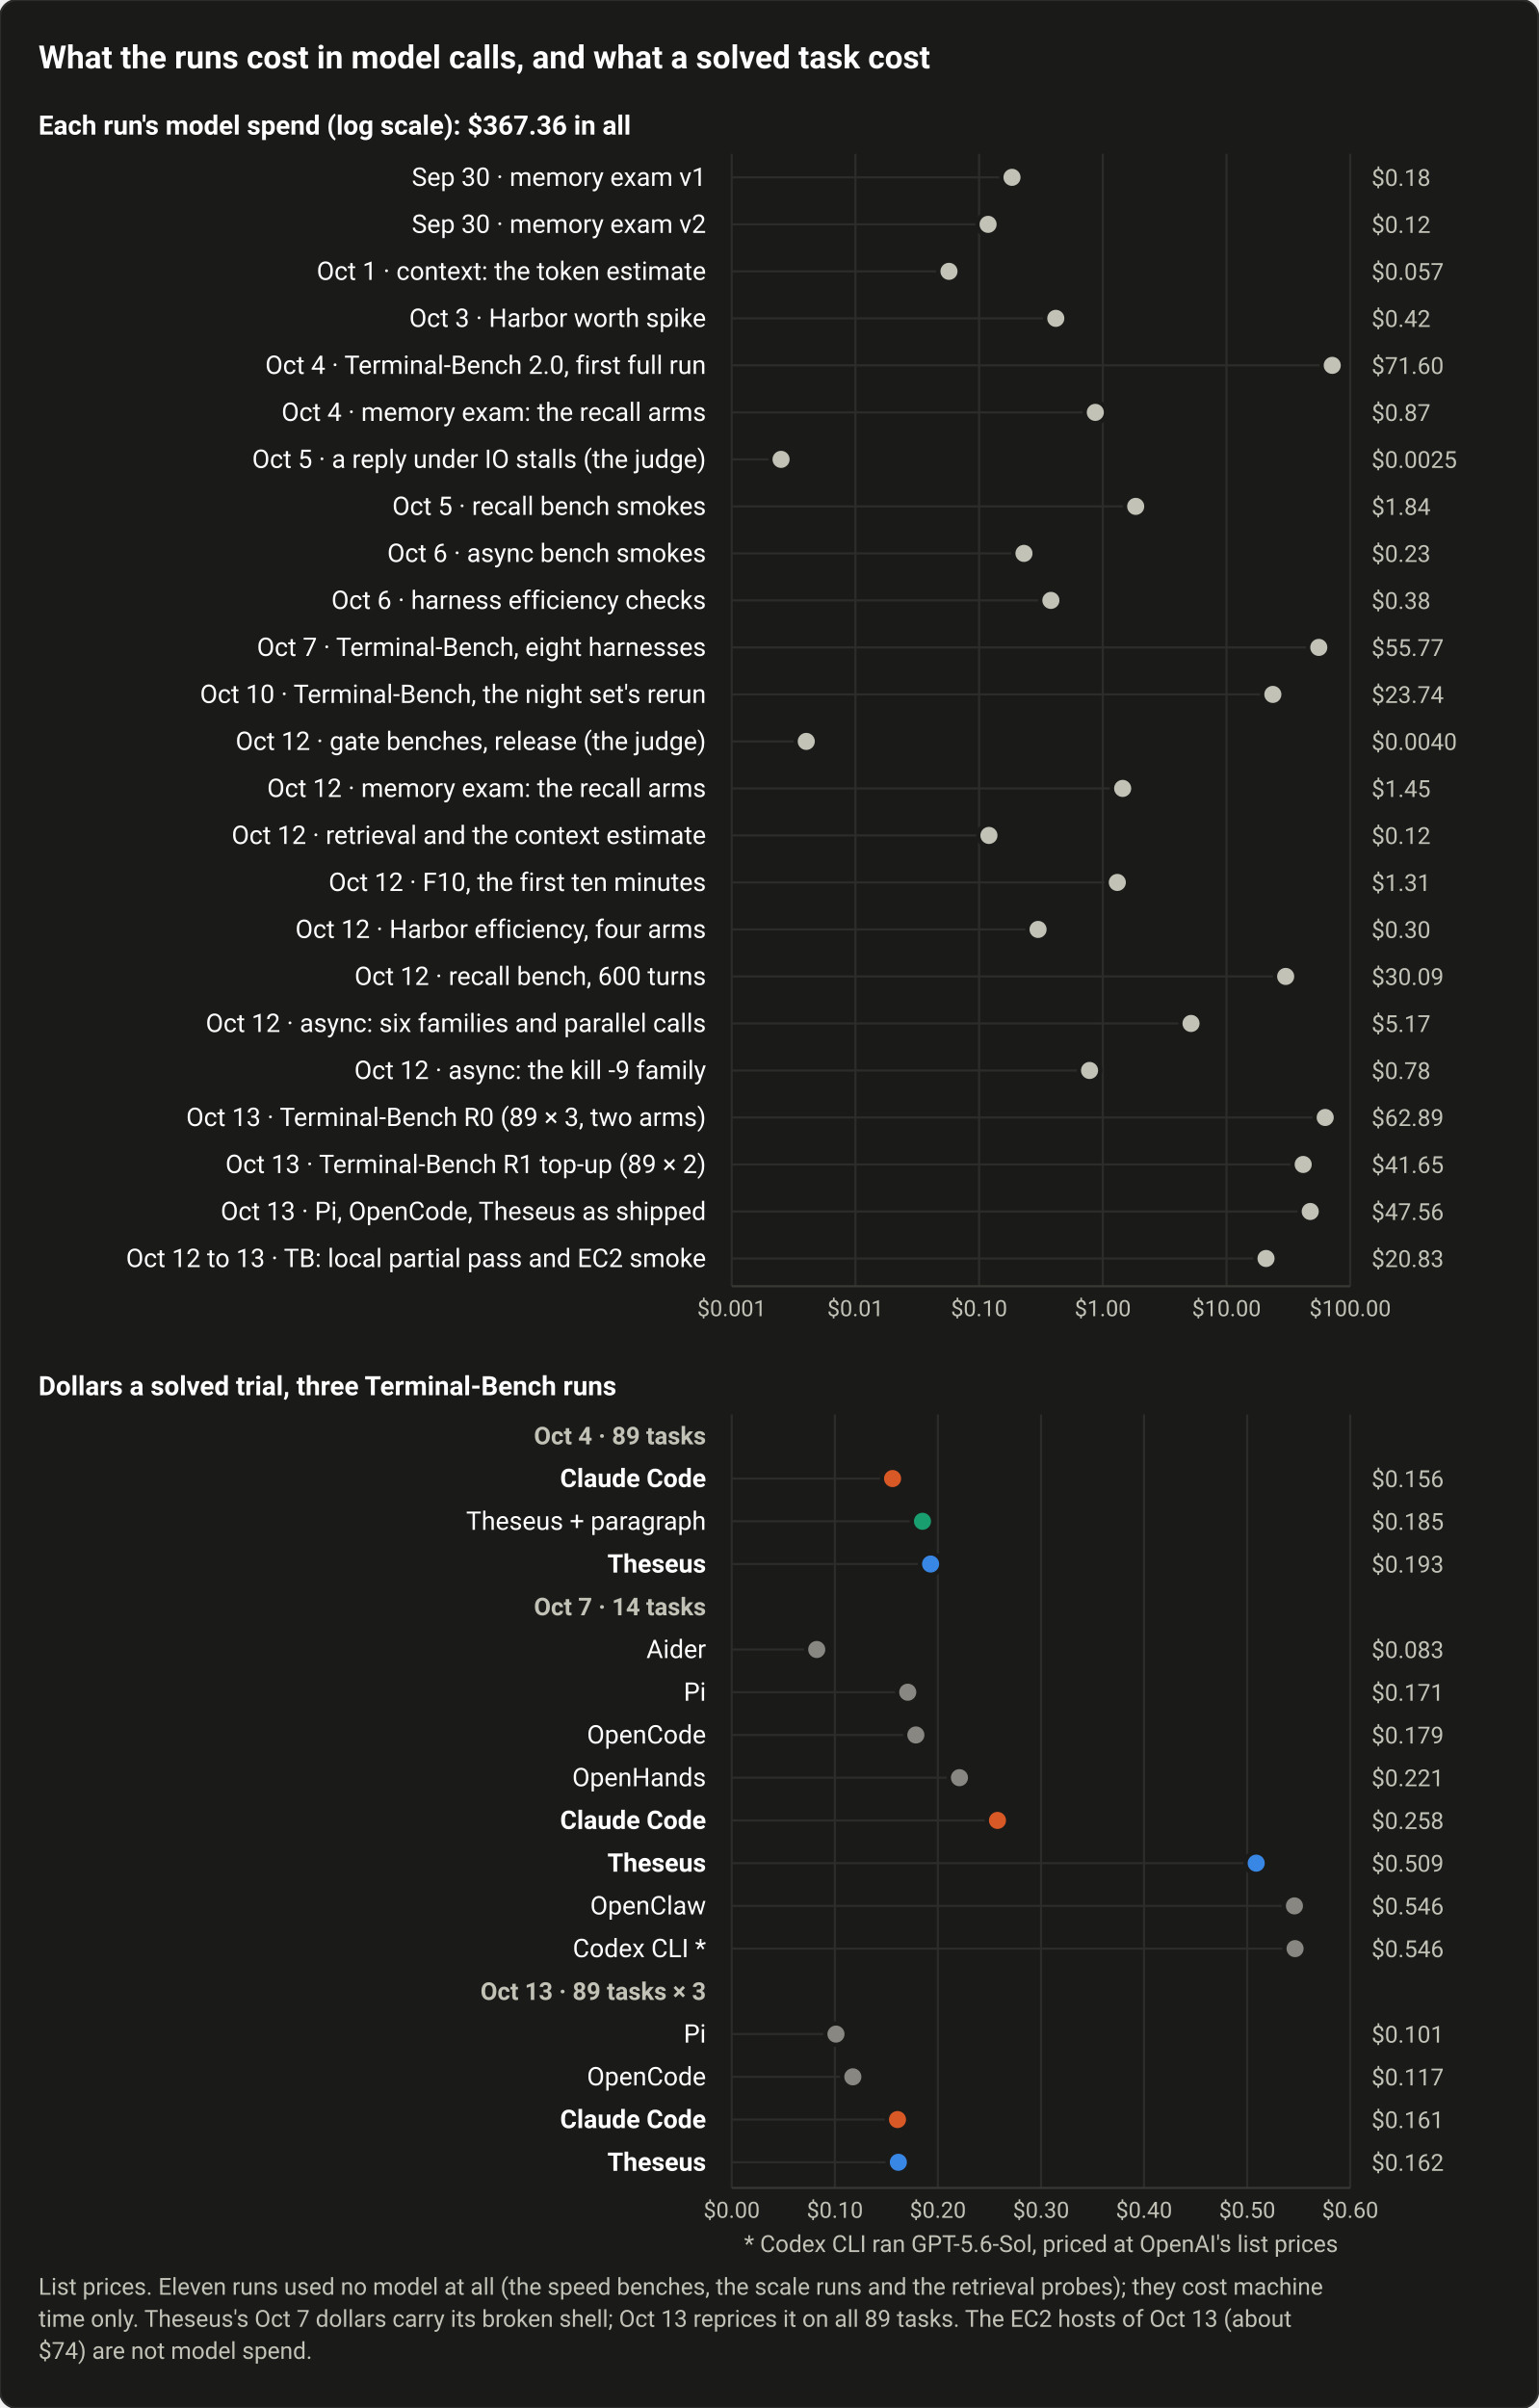
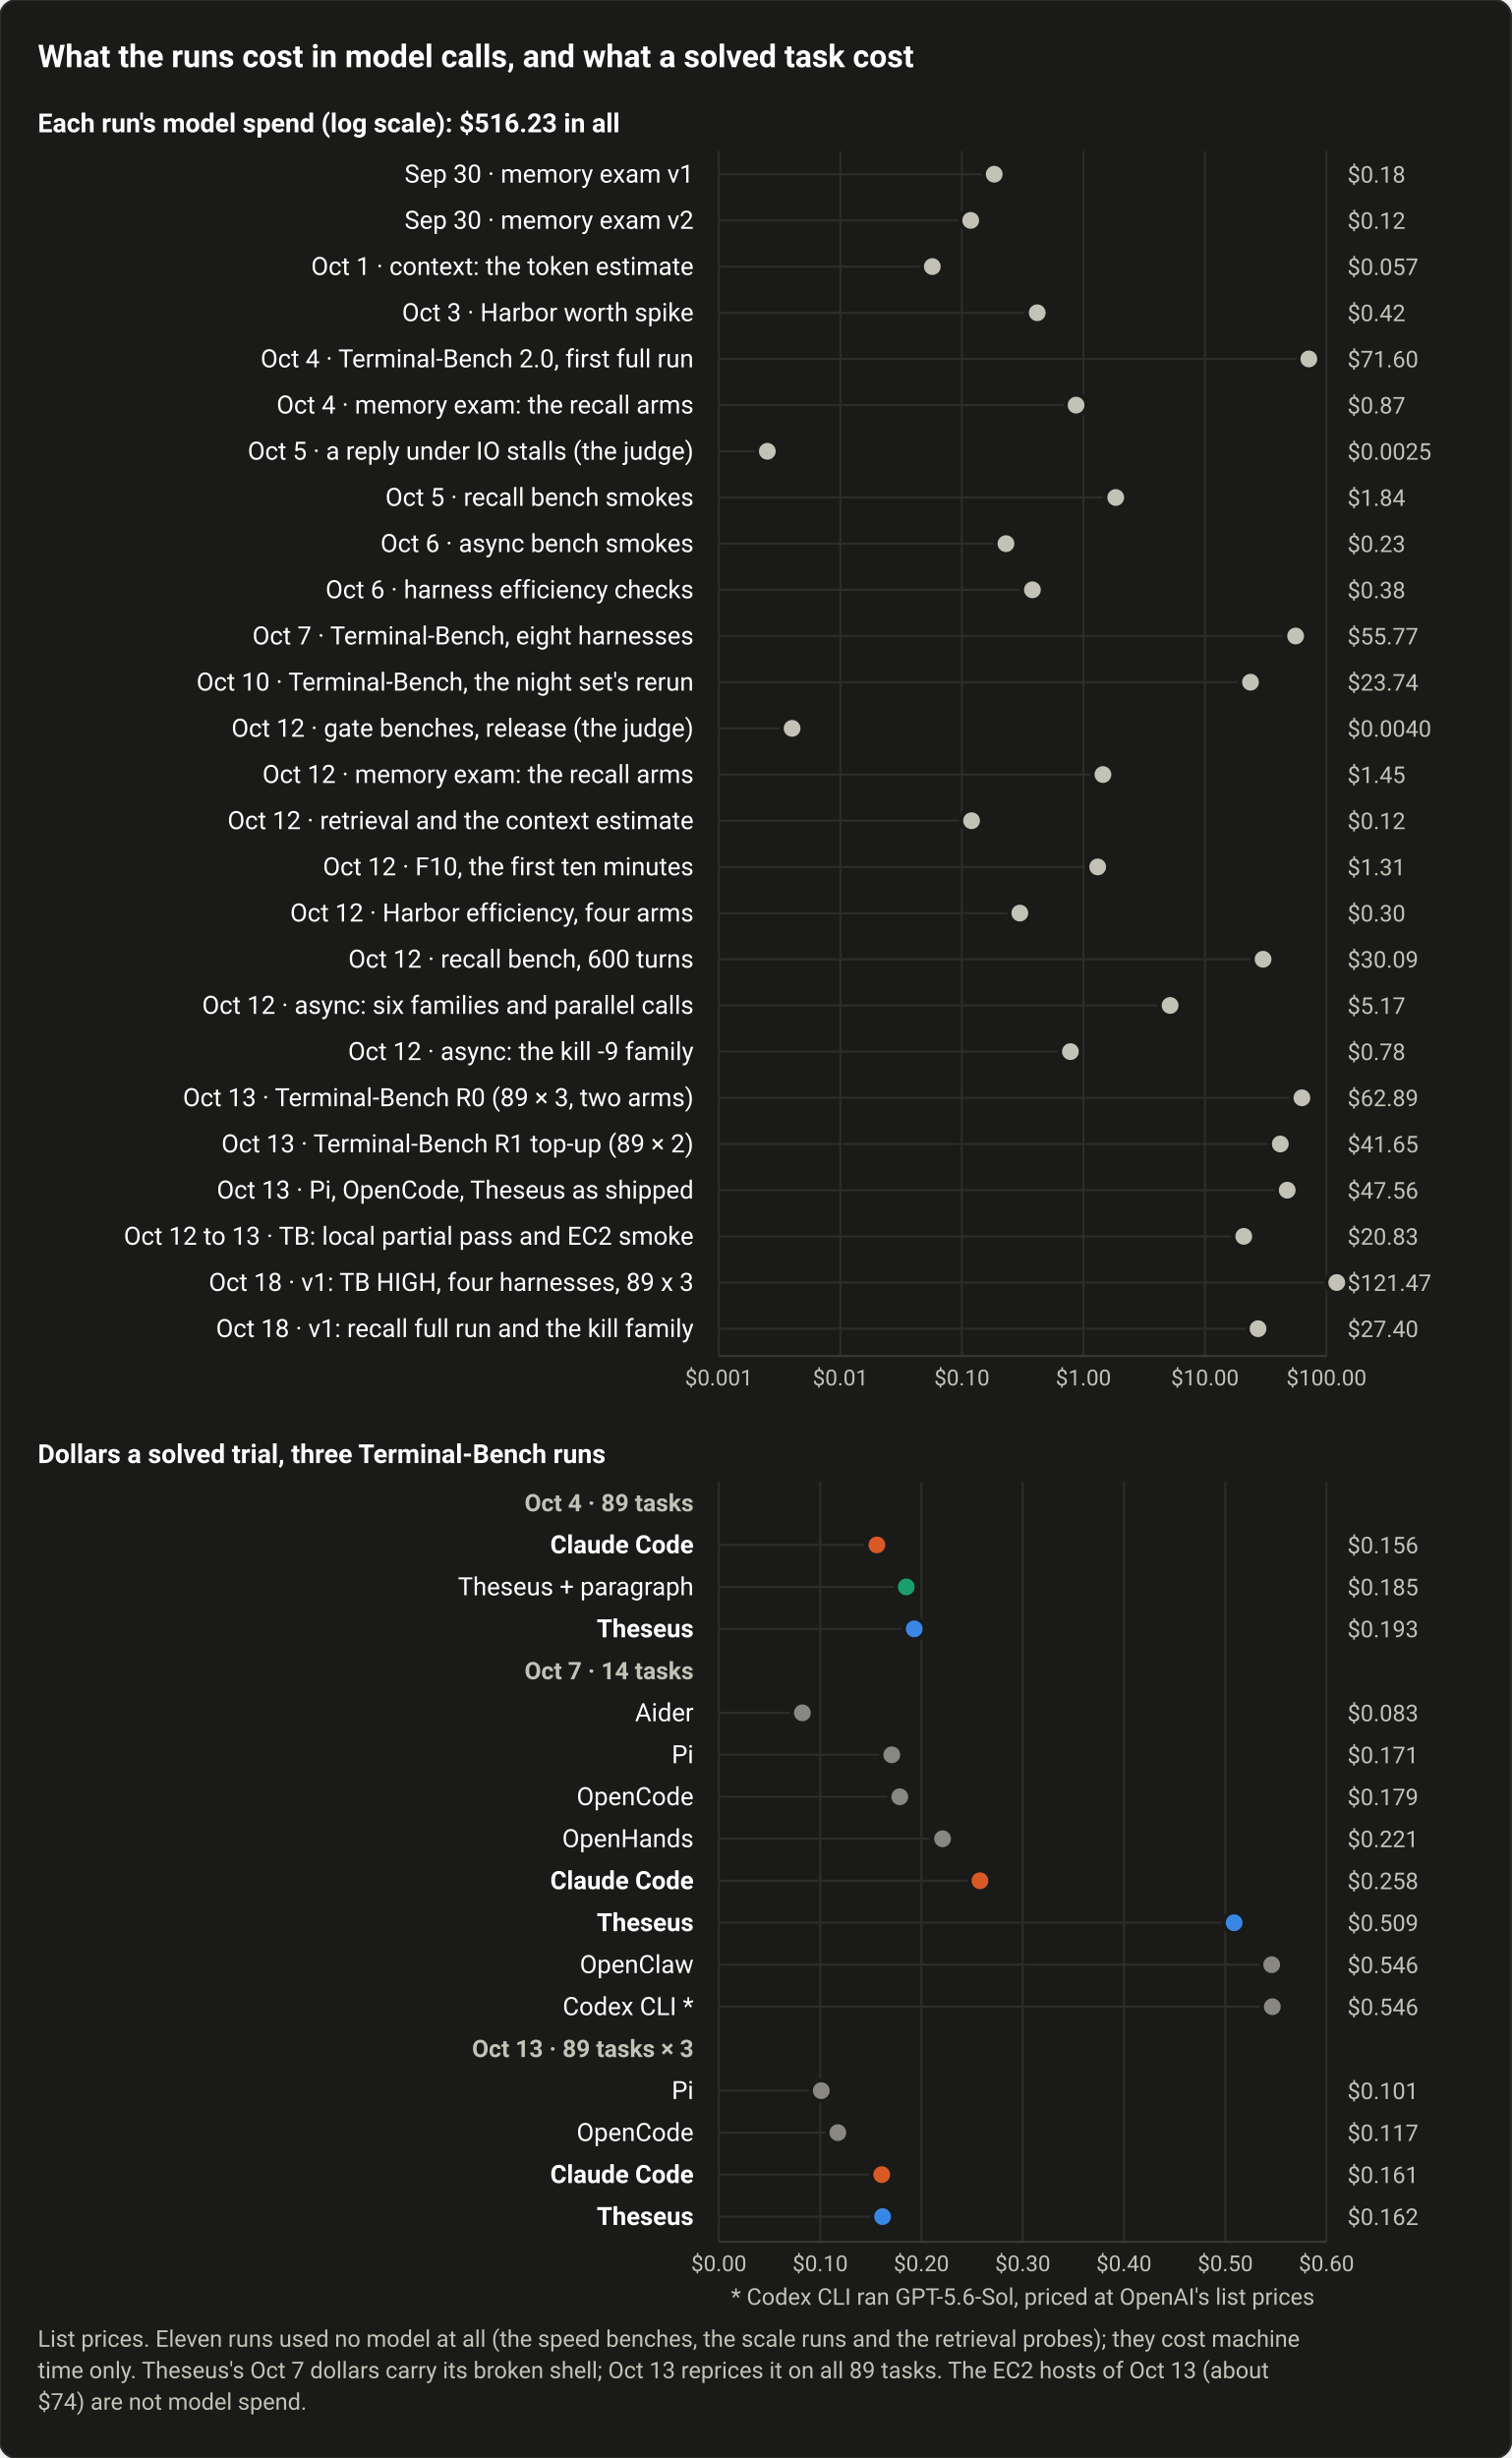
- <svg xmlns="http://www.w3.org/2000/svg" width="720" height="1127" viewBox="0 0 720 1127" role="img" aria-labelledby="t-cost t-cost-d" font-family="system-ui, -apple-system, 'Segoe UI', Roboto, Helvetica, Arial, sans-serif">
-   <rect width="720" height="1127" rx="8" fill="#1a1a19" stroke="#2c2c2a" />
+ <svg xmlns="http://www.w3.org/2000/svg" width="720" height="1171" viewBox="0 0 720 1171" role="img" aria-labelledby="t-cost t-cost-d" font-family="system-ui, -apple-system, 'Segoe UI', Roboto, Helvetica, Arial, sans-serif">
+   <rect width="720" height="1171" rx="8" fill="#1a1a19" stroke="#2c2c2a" />
  <text x="18.0" y="32.0" font-size="15" fill="#ffffff" font-weight="600">What the runs cost in model calls, and what a solved task cost</text>
-   <text x="18.0" y="63.0" font-size="12.5" fill="#ffffff" font-weight="600">Each run's model spend (log scale): $367.36 in all</text>
-   <line x1="342.5" y1="72.0" x2="342.5" y2="602.0" stroke="#2c2c2a" stroke-width="1" />
-   <line x1="400.4" y1="72.0" x2="400.4" y2="602.0" stroke="#2c2c2a" stroke-width="1" />
-   <line x1="458.3" y1="72.0" x2="458.3" y2="602.0" stroke="#2c2c2a" stroke-width="1" />
-   <line x1="516.2" y1="72.0" x2="516.2" y2="602.0" stroke="#2c2c2a" stroke-width="1" />
-   <line x1="574.1" y1="72.0" x2="574.1" y2="602.0" stroke="#2c2c2a" stroke-width="1" />
-   <line x1="632.0" y1="72.0" x2="632.0" y2="602.0" stroke="#2c2c2a" stroke-width="1" />
+   <text x="18.0" y="63.0" font-size="12.5" fill="#ffffff" font-weight="600">Each run's model spend (log scale): $516.23 in all</text>
+   <line x1="342.5" y1="72.0" x2="342.5" y2="646.0" stroke="#2c2c2a" stroke-width="1" />
+   <line x1="400.4" y1="72.0" x2="400.4" y2="646.0" stroke="#2c2c2a" stroke-width="1" />
+   <line x1="458.3" y1="72.0" x2="458.3" y2="646.0" stroke="#2c2c2a" stroke-width="1" />
+   <line x1="516.2" y1="72.0" x2="516.2" y2="646.0" stroke="#2c2c2a" stroke-width="1" />
+   <line x1="574.1" y1="72.0" x2="574.1" y2="646.0" stroke="#2c2c2a" stroke-width="1" />
+   <line x1="632.0" y1="72.0" x2="632.0" y2="646.0" stroke="#2c2c2a" stroke-width="1" />
  <text x="330.5" y="87.0" font-size="12" fill="#ffffff" text-anchor="end">Sep 30 · memory exam v1</text>
  <g>
    <line x1="342.5" y1="83.0" x2="473.7" y2="83.0" stroke="#2c2c2a" stroke-width="1" />
    <circle cx="473.7" cy="83.0" r="12" fill="transparent" />
    <circle cx="473.7" cy="83.0" r="5" fill="#c3c2b7" stroke="#1a1a19" stroke-width="2" />
  </g>
  <text x="642.0" y="87.0" font-size="11" fill="#c3c2b7" style="font-variant-numeric: tabular-nums">$0.18</text>
  <text x="330.5" y="109.0" font-size="12" fill="#ffffff" text-anchor="end">Sep 30 · memory exam v2</text>
  <g>
    <line x1="342.5" y1="105.0" x2="462.5" y2="105.0" stroke="#2c2c2a" stroke-width="1" />
    <circle cx="462.5" cy="105.0" r="12" fill="transparent" />
    <circle cx="462.5" cy="105.0" r="5" fill="#c3c2b7" stroke="#1a1a19" stroke-width="2" />
  </g>
  <text x="642.0" y="109.0" font-size="11" fill="#c3c2b7" style="font-variant-numeric: tabular-nums">$0.12</text>
  <text x="330.5" y="131.0" font-size="12" fill="#ffffff" text-anchor="end">Oct 1 · context: the token estimate</text>
  <g>
    <line x1="342.5" y1="127.0" x2="444.2" y2="127.0" stroke="#2c2c2a" stroke-width="1" />
    <circle cx="444.2" cy="127.0" r="12" fill="transparent" />
    <circle cx="444.2" cy="127.0" r="5" fill="#c3c2b7" stroke="#1a1a19" stroke-width="2" />
  </g>
  <text x="642.0" y="131.0" font-size="11" fill="#c3c2b7" style="font-variant-numeric: tabular-nums">$0.057</text>
  <text x="330.5" y="153.0" font-size="12" fill="#ffffff" text-anchor="end">Oct 3 · Harbor worth spike</text>
  <g>
    <line x1="342.5" y1="149.0" x2="494.2" y2="149.0" stroke="#2c2c2a" stroke-width="1" />
    <circle cx="494.2" cy="149.0" r="12" fill="transparent" />
    <circle cx="494.2" cy="149.0" r="5" fill="#c3c2b7" stroke="#1a1a19" stroke-width="2" />
  </g>
  <text x="642.0" y="153.0" font-size="11" fill="#c3c2b7" style="font-variant-numeric: tabular-nums">$0.42</text>
  <text x="330.5" y="175.0" font-size="12" fill="#ffffff" text-anchor="end">Oct 4 · Terminal-Bench 2.0, first full run</text>
  <g>
    <line x1="342.5" y1="171.0" x2="623.6" y2="171.0" stroke="#2c2c2a" stroke-width="1" />
    <circle cx="623.6" cy="171.0" r="12" fill="transparent" />
    <circle cx="623.6" cy="171.0" r="5" fill="#c3c2b7" stroke="#1a1a19" stroke-width="2" />
  </g>
  <text x="642.0" y="175.0" font-size="11" fill="#c3c2b7" style="font-variant-numeric: tabular-nums">$71.60</text>
  <text x="330.5" y="197.0" font-size="12" fill="#ffffff" text-anchor="end">Oct 4 · memory exam: the recall arms</text>
  <g>
    <line x1="342.5" y1="193.0" x2="512.7" y2="193.0" stroke="#2c2c2a" stroke-width="1" />
    <circle cx="512.7" cy="193.0" r="12" fill="transparent" />
    <circle cx="512.7" cy="193.0" r="5" fill="#c3c2b7" stroke="#1a1a19" stroke-width="2" />
  </g>
  <text x="642.0" y="197.0" font-size="11" fill="#c3c2b7" style="font-variant-numeric: tabular-nums">$0.87</text>
  <text x="330.5" y="219.0" font-size="12" fill="#ffffff" text-anchor="end">Oct 5 · a reply under IO stalls (the judge)</text>
  <g>
    <line x1="342.5" y1="215.0" x2="365.6" y2="215.0" stroke="#2c2c2a" stroke-width="1" />
    <circle cx="365.6" cy="215.0" r="12" fill="transparent" />
    <circle cx="365.6" cy="215.0" r="5" fill="#c3c2b7" stroke="#1a1a19" stroke-width="2" />
  </g>
  <text x="642.0" y="219.0" font-size="11" fill="#c3c2b7" style="font-variant-numeric: tabular-nums">$0.0025</text>
  <text x="330.5" y="241.0" font-size="12" fill="#ffffff" text-anchor="end">Oct 5 · recall bench smokes</text>
  <g>
    <line x1="342.5" y1="237.0" x2="531.6" y2="237.0" stroke="#2c2c2a" stroke-width="1" />
    <circle cx="531.6" cy="237.0" r="12" fill="transparent" />
    <circle cx="531.6" cy="237.0" r="5" fill="#c3c2b7" stroke="#1a1a19" stroke-width="2" />
  </g>
  <text x="642.0" y="241.0" font-size="11" fill="#c3c2b7" style="font-variant-numeric: tabular-nums">$1.84</text>
  <text x="330.5" y="263.0" font-size="12" fill="#ffffff" text-anchor="end">Oct 6 · async bench smokes</text>
  <g>
    <line x1="342.5" y1="259.0" x2="479.3" y2="259.0" stroke="#2c2c2a" stroke-width="1" />
    <circle cx="479.3" cy="259.0" r="12" fill="transparent" />
    <circle cx="479.3" cy="259.0" r="5" fill="#c3c2b7" stroke="#1a1a19" stroke-width="2" />
  </g>
  <text x="642.0" y="263.0" font-size="11" fill="#c3c2b7" style="font-variant-numeric: tabular-nums">$0.23</text>
  <text x="330.5" y="285.0" font-size="12" fill="#ffffff" text-anchor="end">Oct 6 · harness efficiency checks</text>
  <g>
    <line x1="342.5" y1="281.0" x2="491.9" y2="281.0" stroke="#2c2c2a" stroke-width="1" />
    <circle cx="491.9" cy="281.0" r="12" fill="transparent" />
    <circle cx="491.9" cy="281.0" r="5" fill="#c3c2b7" stroke="#1a1a19" stroke-width="2" />
  </g>
  <text x="642.0" y="285.0" font-size="11" fill="#c3c2b7" style="font-variant-numeric: tabular-nums">$0.38</text>
  <text x="330.5" y="307.0" font-size="12" fill="#ffffff" text-anchor="end">Oct 7 · Terminal-Bench, eight harnesses</text>
  <g>
    <line x1="342.5" y1="303.0" x2="617.3" y2="303.0" stroke="#2c2c2a" stroke-width="1" />
    <circle cx="617.3" cy="303.0" r="12" fill="transparent" />
    <circle cx="617.3" cy="303.0" r="5" fill="#c3c2b7" stroke="#1a1a19" stroke-width="2" />
  </g>
  <text x="642.0" y="307.0" font-size="11" fill="#c3c2b7" style="font-variant-numeric: tabular-nums">$55.77</text>
  <text x="330.5" y="329.0" font-size="12" fill="#ffffff" text-anchor="end">Oct 10 · Terminal-Bench, the night set's rerun</text>
  <g>
    <line x1="342.5" y1="325.0" x2="595.8" y2="325.0" stroke="#2c2c2a" stroke-width="1" />
    <circle cx="595.8" cy="325.0" r="12" fill="transparent" />
    <circle cx="595.8" cy="325.0" r="5" fill="#c3c2b7" stroke="#1a1a19" stroke-width="2" />
  </g>
  <text x="642.0" y="329.0" font-size="11" fill="#c3c2b7" style="font-variant-numeric: tabular-nums">$23.74</text>
  <text x="330.5" y="351.0" font-size="12" fill="#ffffff" text-anchor="end">Oct 12 · gate benches, release (the judge)</text>
  <g>
    <line x1="342.5" y1="347.0" x2="377.4" y2="347.0" stroke="#2c2c2a" stroke-width="1" />
    <circle cx="377.4" cy="347.0" r="12" fill="transparent" />
    <circle cx="377.4" cy="347.0" r="5" fill="#c3c2b7" stroke="#1a1a19" stroke-width="2" />
  </g>
  <text x="642.0" y="351.0" font-size="11" fill="#c3c2b7" style="font-variant-numeric: tabular-nums">$0.0040</text>
  <text x="330.5" y="373.0" font-size="12" fill="#ffffff" text-anchor="end">Oct 12 · memory exam: the recall arms</text>
  <g>
    <line x1="342.5" y1="369.0" x2="525.5" y2="369.0" stroke="#2c2c2a" stroke-width="1" />
    <circle cx="525.5" cy="369.0" r="12" fill="transparent" />
    <circle cx="525.5" cy="369.0" r="5" fill="#c3c2b7" stroke="#1a1a19" stroke-width="2" />
  </g>
  <text x="642.0" y="373.0" font-size="11" fill="#c3c2b7" style="font-variant-numeric: tabular-nums">$1.45</text>
  <text x="330.5" y="395.0" font-size="12" fill="#ffffff" text-anchor="end">Oct 12 · retrieval and the context estimate</text>
  <g>
    <line x1="342.5" y1="391.0" x2="462.9" y2="391.0" stroke="#2c2c2a" stroke-width="1" />
    <circle cx="462.9" cy="391.0" r="12" fill="transparent" />
    <circle cx="462.9" cy="391.0" r="5" fill="#c3c2b7" stroke="#1a1a19" stroke-width="2" />
  </g>
  <text x="642.0" y="395.0" font-size="11" fill="#c3c2b7" style="font-variant-numeric: tabular-nums">$0.12</text>
  <text x="330.5" y="417.0" font-size="12" fill="#ffffff" text-anchor="end">Oct 12 · F10, the first ten minutes</text>
  <g>
    <line x1="342.5" y1="413.0" x2="523.0" y2="413.0" stroke="#2c2c2a" stroke-width="1" />
    <circle cx="523.0" cy="413.0" r="12" fill="transparent" />
    <circle cx="523.0" cy="413.0" r="5" fill="#c3c2b7" stroke="#1a1a19" stroke-width="2" />
  </g>
  <text x="642.0" y="417.0" font-size="11" fill="#c3c2b7" style="font-variant-numeric: tabular-nums">$1.31</text>
  <text x="330.5" y="439.0" font-size="12" fill="#ffffff" text-anchor="end">Oct 12 · Harbor efficiency, four arms</text>
  <g>
    <line x1="342.5" y1="435.0" x2="485.9" y2="435.0" stroke="#2c2c2a" stroke-width="1" />
    <circle cx="485.9" cy="435.0" r="12" fill="transparent" />
    <circle cx="485.9" cy="435.0" r="5" fill="#c3c2b7" stroke="#1a1a19" stroke-width="2" />
  </g>
  <text x="642.0" y="439.0" font-size="11" fill="#c3c2b7" style="font-variant-numeric: tabular-nums">$0.30</text>
  <text x="330.5" y="461.0" font-size="12" fill="#ffffff" text-anchor="end">Oct 12 · recall bench, 600 turns</text>
  <g>
    <line x1="342.5" y1="457.0" x2="601.8" y2="457.0" stroke="#2c2c2a" stroke-width="1" />
    <circle cx="601.8" cy="457.0" r="12" fill="transparent" />
    <circle cx="601.8" cy="457.0" r="5" fill="#c3c2b7" stroke="#1a1a19" stroke-width="2" />
  </g>
  <text x="642.0" y="461.0" font-size="11" fill="#c3c2b7" style="font-variant-numeric: tabular-nums">$30.09</text>
  <text x="330.5" y="483.0" font-size="12" fill="#ffffff" text-anchor="end">Oct 12 · async: six families and parallel calls</text>
  <g>
    <line x1="342.5" y1="479.0" x2="557.5" y2="479.0" stroke="#2c2c2a" stroke-width="1" />
    <circle cx="557.5" cy="479.0" r="12" fill="transparent" />
    <circle cx="557.5" cy="479.0" r="5" fill="#c3c2b7" stroke="#1a1a19" stroke-width="2" />
  </g>
  <text x="642.0" y="483.0" font-size="11" fill="#c3c2b7" style="font-variant-numeric: tabular-nums">$5.17</text>
  <text x="330.5" y="505.0" font-size="12" fill="#ffffff" text-anchor="end">Oct 12 · async: the kill -9 family</text>
  <g>
    <line x1="342.5" y1="501.0" x2="510.0" y2="501.0" stroke="#2c2c2a" stroke-width="1" />
    <circle cx="510.0" cy="501.0" r="12" fill="transparent" />
    <circle cx="510.0" cy="501.0" r="5" fill="#c3c2b7" stroke="#1a1a19" stroke-width="2" />
  </g>
  <text x="642.0" y="505.0" font-size="11" fill="#c3c2b7" style="font-variant-numeric: tabular-nums">$0.78</text>
  <text x="330.5" y="527.0" font-size="12" fill="#ffffff" text-anchor="end">Oct 13 · Terminal-Bench R0 (89 × 3, two arms)</text>
  <g>
    <line x1="342.5" y1="523.0" x2="620.3" y2="523.0" stroke="#2c2c2a" stroke-width="1" />
    <circle cx="620.3" cy="523.0" r="12" fill="transparent" />
    <circle cx="620.3" cy="523.0" r="5" fill="#c3c2b7" stroke="#1a1a19" stroke-width="2" />
  </g>
  <text x="642.0" y="527.0" font-size="11" fill="#c3c2b7" style="font-variant-numeric: tabular-nums">$62.89</text>
  <text x="330.5" y="549.0" font-size="12" fill="#ffffff" text-anchor="end">Oct 13 · Terminal-Bench R1 top-up (89 × 2)</text>
  <g>
    <line x1="342.5" y1="545.0" x2="610.0" y2="545.0" stroke="#2c2c2a" stroke-width="1" />
    <circle cx="610.0" cy="545.0" r="12" fill="transparent" />
    <circle cx="610.0" cy="545.0" r="5" fill="#c3c2b7" stroke="#1a1a19" stroke-width="2" />
  </g>
  <text x="642.0" y="549.0" font-size="11" fill="#c3c2b7" style="font-variant-numeric: tabular-nums">$41.65</text>
  <text x="330.5" y="571.0" font-size="12" fill="#ffffff" text-anchor="end">Oct 13 · Pi, OpenCode, Theseus as shipped</text>
  <g>
    <line x1="342.5" y1="567.0" x2="613.3" y2="567.0" stroke="#2c2c2a" stroke-width="1" />
    <circle cx="613.3" cy="567.0" r="12" fill="transparent" />
    <circle cx="613.3" cy="567.0" r="5" fill="#c3c2b7" stroke="#1a1a19" stroke-width="2" />
  </g>
  <text x="642.0" y="571.0" font-size="11" fill="#c3c2b7" style="font-variant-numeric: tabular-nums">$47.56</text>
  <text x="330.5" y="593.0" font-size="12" fill="#ffffff" text-anchor="end">Oct 12 to 13 · TB: local partial pass and EC2 smoke</text>
  <g>
    <line x1="342.5" y1="589.0" x2="592.6" y2="589.0" stroke="#2c2c2a" stroke-width="1" />
    <circle cx="592.6" cy="589.0" r="12" fill="transparent" />
    <circle cx="592.6" cy="589.0" r="5" fill="#c3c2b7" stroke="#1a1a19" stroke-width="2" />
  </g>
  <text x="642.0" y="593.0" font-size="11" fill="#c3c2b7" style="font-variant-numeric: tabular-nums">$20.83</text>
-   <line x1="342.5" y1="602.0" x2="632.0" y2="602.0" stroke="#383835" stroke-width="1" />
-   <text x="342.5" y="616.0" font-size="10.5" fill="#c3c2b7" text-anchor="middle" style="font-variant-numeric: tabular-nums">$0.001</text>
-   <text x="400.4" y="616.0" font-size="10.5" fill="#c3c2b7" text-anchor="middle" style="font-variant-numeric: tabular-nums">$0.01</text>
-   <text x="458.3" y="616.0" font-size="10.5" fill="#c3c2b7" text-anchor="middle" style="font-variant-numeric: tabular-nums">$0.10</text>
-   <text x="516.2" y="616.0" font-size="10.5" fill="#c3c2b7" text-anchor="middle" style="font-variant-numeric: tabular-nums">$1.00</text>
-   <text x="574.1" y="616.0" font-size="10.5" fill="#c3c2b7" text-anchor="middle" style="font-variant-numeric: tabular-nums">$10.00</text>
-   <text x="632.0" y="616.0" font-size="10.5" fill="#c3c2b7" text-anchor="middle" style="font-variant-numeric: tabular-nums">$100.00</text>
-   <text x="18.0" y="653.0" font-size="12.5" fill="#ffffff" font-weight="600">Dollars a solved trial, three Terminal-Bench runs</text>
-   <line x1="342.5" y1="662.0" x2="342.5" y2="1024.0" stroke="#2c2c2a" stroke-width="1" />
-   <line x1="390.8" y1="662.0" x2="390.8" y2="1024.0" stroke="#2c2c2a" stroke-width="1" />
-   <line x1="439.0" y1="662.0" x2="439.0" y2="1024.0" stroke="#2c2c2a" stroke-width="1" />
-   <line x1="487.3" y1="662.0" x2="487.3" y2="1024.0" stroke="#2c2c2a" stroke-width="1" />
-   <line x1="535.5" y1="662.0" x2="535.5" y2="1024.0" stroke="#2c2c2a" stroke-width="1" />
-   <line x1="583.8" y1="662.0" x2="583.8" y2="1024.0" stroke="#2c2c2a" stroke-width="1" />
-   <line x1="632.0" y1="662.0" x2="632.0" y2="1024.0" stroke="#2c2c2a" stroke-width="1" />
-   <text x="330.5" y="676.0" font-size="11.5" fill="#c3c2b7" text-anchor="end" font-weight="600">Oct 4 · 89 tasks</text>
-   <text x="330.5" y="696.0" font-size="12" fill="#ffffff" text-anchor="end" font-weight="600">Claude Code</text>
-   <g>
-     <line x1="342.5" y1="692.0" x2="417.8" y2="692.0" stroke="#2c2c2a" stroke-width="1" />
-     <circle cx="417.8" cy="692.0" r="12" fill="transparent" />
-     <circle cx="417.8" cy="692.0" r="5" fill="#d95926" stroke="#1a1a19" stroke-width="2" />
-   </g>
-   <text x="642.0" y="696.0" font-size="11" fill="#c3c2b7" style="font-variant-numeric: tabular-nums">$0.156</text>
-   <text x="330.5" y="716.0" font-size="12" fill="#ffffff" text-anchor="end">Theseus + paragraph</text>
-   <g>
-     <line x1="342.5" y1="712.0" x2="431.8" y2="712.0" stroke="#2c2c2a" stroke-width="1" />
-     <circle cx="431.8" cy="712.0" r="12" fill="transparent" />
-     <circle cx="431.8" cy="712.0" r="5" fill="#199e70" stroke="#1a1a19" stroke-width="2" />
-   </g>
-   <text x="642.0" y="716.0" font-size="11" fill="#c3c2b7" style="font-variant-numeric: tabular-nums">$0.185</text>
-   <text x="330.5" y="736.0" font-size="12" fill="#ffffff" text-anchor="end" font-weight="600">Theseus</text>
-   <g>
-     <line x1="342.5" y1="732.0" x2="435.6" y2="732.0" stroke="#2c2c2a" stroke-width="1" />
-     <circle cx="435.6" cy="732.0" r="12" fill="transparent" />
-     <circle cx="435.6" cy="732.0" r="5" fill="#3987e5" stroke="#1a1a19" stroke-width="2" />
-   </g>
-   <text x="642.0" y="736.0" font-size="11" fill="#c3c2b7" style="font-variant-numeric: tabular-nums">$0.193</text>
-   <text x="330.5" y="756.0" font-size="11.5" fill="#c3c2b7" text-anchor="end" font-weight="600">Oct 7 · 14 tasks</text>
-   <text x="330.5" y="776.0" font-size="12" fill="#ffffff" text-anchor="end">Aider</text>
-   <g>
-     <line x1="342.5" y1="772.0" x2="382.3" y2="772.0" stroke="#2c2c2a" stroke-width="1" />
-     <circle cx="382.3" cy="772.0" r="12" fill="transparent" />
-     <circle cx="382.3" cy="772.0" r="5" fill="#898781" stroke="#1a1a19" stroke-width="2" />
-   </g>
-   <text x="642.0" y="776.0" font-size="11" fill="#c3c2b7" style="font-variant-numeric: tabular-nums">$0.083</text>
-   <text x="330.5" y="796.0" font-size="12" fill="#ffffff" text-anchor="end">Pi</text>
-   <g>
-     <line x1="342.5" y1="792.0" x2="424.9" y2="792.0" stroke="#2c2c2a" stroke-width="1" />
-     <circle cx="424.9" cy="792.0" r="12" fill="transparent" />
-     <circle cx="424.9" cy="792.0" r="5" fill="#898781" stroke="#1a1a19" stroke-width="2" />
-   </g>
-   <text x="642.0" y="796.0" font-size="11" fill="#c3c2b7" style="font-variant-numeric: tabular-nums">$0.171</text>
-   <text x="330.5" y="816.0" font-size="12" fill="#ffffff" text-anchor="end">OpenCode</text>
-   <g>
-     <line x1="342.5" y1="812.0" x2="428.7" y2="812.0" stroke="#2c2c2a" stroke-width="1" />
-     <circle cx="428.7" cy="812.0" r="12" fill="transparent" />
-     <circle cx="428.7" cy="812.0" r="5" fill="#898781" stroke="#1a1a19" stroke-width="2" />
-   </g>
-   <text x="642.0" y="816.0" font-size="11" fill="#c3c2b7" style="font-variant-numeric: tabular-nums">$0.179</text>
-   <text x="330.5" y="836.0" font-size="12" fill="#ffffff" text-anchor="end">OpenHands</text>
-   <g>
-     <line x1="342.5" y1="832.0" x2="449.1" y2="832.0" stroke="#2c2c2a" stroke-width="1" />
-     <circle cx="449.1" cy="832.0" r="12" fill="transparent" />
-     <circle cx="449.1" cy="832.0" r="5" fill="#898781" stroke="#1a1a19" stroke-width="2" />
-   </g>
-   <text x="642.0" y="836.0" font-size="11" fill="#c3c2b7" style="font-variant-numeric: tabular-nums">$0.221</text>
-   <text x="330.5" y="856.0" font-size="12" fill="#ffffff" text-anchor="end" font-weight="600">Claude Code</text>
-   <g>
-     <line x1="342.5" y1="852.0" x2="466.9" y2="852.0" stroke="#2c2c2a" stroke-width="1" />
-     <circle cx="466.9" cy="852.0" r="12" fill="transparent" />
-     <circle cx="466.9" cy="852.0" r="5" fill="#d95926" stroke="#1a1a19" stroke-width="2" />
-   </g>
-   <text x="642.0" y="856.0" font-size="11" fill="#c3c2b7" style="font-variant-numeric: tabular-nums">$0.258</text>
-   <text x="330.5" y="876.0" font-size="12" fill="#ffffff" text-anchor="end" font-weight="600">Theseus</text>
-   <g>
-     <line x1="342.5" y1="872.0" x2="588.0" y2="872.0" stroke="#2c2c2a" stroke-width="1" />
-     <circle cx="588.0" cy="872.0" r="12" fill="transparent" />
-     <circle cx="588.0" cy="872.0" r="5" fill="#3987e5" stroke="#1a1a19" stroke-width="2" />
-   </g>
-   <text x="642.0" y="876.0" font-size="11" fill="#c3c2b7" style="font-variant-numeric: tabular-nums">$0.509</text>
-   <text x="330.5" y="896.0" font-size="12" fill="#ffffff" text-anchor="end">OpenClaw</text>
-   <g>
-     <line x1="342.5" y1="892.0" x2="605.9" y2="892.0" stroke="#2c2c2a" stroke-width="1" />
-     <circle cx="605.9" cy="892.0" r="12" fill="transparent" />
-     <circle cx="605.9" cy="892.0" r="5" fill="#898781" stroke="#1a1a19" stroke-width="2" />
-   </g>
-   <text x="642.0" y="896.0" font-size="11" fill="#c3c2b7" style="font-variant-numeric: tabular-nums">$0.546</text>
-   <text x="330.5" y="916.0" font-size="12" fill="#ffffff" text-anchor="end">Codex CLI *</text>
-   <g>
-     <line x1="342.5" y1="912.0" x2="606.2" y2="912.0" stroke="#2c2c2a" stroke-width="1" />
-     <circle cx="606.2" cy="912.0" r="12" fill="transparent" />
-     <circle cx="606.2" cy="912.0" r="5" fill="#898781" stroke="#1a1a19" stroke-width="2" />
-   </g>
-   <text x="642.0" y="916.0" font-size="11" fill="#c3c2b7" style="font-variant-numeric: tabular-nums">$0.546</text>
-   <text x="330.5" y="936.0" font-size="11.5" fill="#c3c2b7" text-anchor="end" font-weight="600">Oct 13 · 89 tasks × 3</text>
-   <text x="330.5" y="956.0" font-size="12" fill="#ffffff" text-anchor="end">Pi</text>
-   <g>
-     <line x1="342.5" y1="952.0" x2="391.3" y2="952.0" stroke="#2c2c2a" stroke-width="1" />
-     <circle cx="391.3" cy="952.0" r="12" fill="transparent" />
-     <circle cx="391.3" cy="952.0" r="5" fill="#898781" stroke="#1a1a19" stroke-width="2" />
-   </g>
-   <text x="642.0" y="956.0" font-size="11" fill="#c3c2b7" style="font-variant-numeric: tabular-nums">$0.101</text>
-   <text x="330.5" y="976.0" font-size="12" fill="#ffffff" text-anchor="end">OpenCode</text>
-   <g>
-     <line x1="342.5" y1="972.0" x2="399.2" y2="972.0" stroke="#2c2c2a" stroke-width="1" />
-     <circle cx="399.2" cy="972.0" r="12" fill="transparent" />
-     <circle cx="399.2" cy="972.0" r="5" fill="#898781" stroke="#1a1a19" stroke-width="2" />
-   </g>
-   <text x="642.0" y="976.0" font-size="11" fill="#c3c2b7" style="font-variant-numeric: tabular-nums">$0.117</text>
-   <text x="330.5" y="996.0" font-size="12" fill="#ffffff" text-anchor="end" font-weight="600">Claude Code</text>
-   <g>
-     <line x1="342.5" y1="992.0" x2="420.1" y2="992.0" stroke="#2c2c2a" stroke-width="1" />
-     <circle cx="420.1" cy="992.0" r="12" fill="transparent" />
-     <circle cx="420.1" cy="992.0" r="5" fill="#d95926" stroke="#1a1a19" stroke-width="2" />
-   </g>
-   <text x="642.0" y="996.0" font-size="11" fill="#c3c2b7" style="font-variant-numeric: tabular-nums">$0.161</text>
-   <text x="330.5" y="1016.0" font-size="12" fill="#ffffff" text-anchor="end" font-weight="600">Theseus</text>
-   <g>
-     <line x1="342.5" y1="1012.0" x2="420.5" y2="1012.0" stroke="#2c2c2a" stroke-width="1" />
-     <circle cx="420.5" cy="1012.0" r="12" fill="transparent" />
-     <circle cx="420.5" cy="1012.0" r="5" fill="#3987e5" stroke="#1a1a19" stroke-width="2" />
-   </g>
-   <text x="642.0" y="1016.0" font-size="11" fill="#c3c2b7" style="font-variant-numeric: tabular-nums">$0.162</text>
-   <line x1="342.5" y1="1024.0" x2="632.0" y2="1024.0" stroke="#383835" stroke-width="1" />
-   <text x="342.5" y="1038.0" font-size="10.5" fill="#c3c2b7" text-anchor="middle" style="font-variant-numeric: tabular-nums">$0.00</text>
-   <text x="390.8" y="1038.0" font-size="10.5" fill="#c3c2b7" text-anchor="middle" style="font-variant-numeric: tabular-nums">$0.10</text>
-   <text x="439.0" y="1038.0" font-size="10.5" fill="#c3c2b7" text-anchor="middle" style="font-variant-numeric: tabular-nums">$0.20</text>
-   <text x="487.3" y="1038.0" font-size="10.5" fill="#c3c2b7" text-anchor="middle" style="font-variant-numeric: tabular-nums">$0.30</text>
-   <text x="535.5" y="1038.0" font-size="10.5" fill="#c3c2b7" text-anchor="middle" style="font-variant-numeric: tabular-nums">$0.40</text>
-   <text x="583.8" y="1038.0" font-size="10.5" fill="#c3c2b7" text-anchor="middle" style="font-variant-numeric: tabular-nums">$0.50</text>
-   <text x="632.0" y="1038.0" font-size="10.5" fill="#c3c2b7" text-anchor="middle" style="font-variant-numeric: tabular-nums">$0.60</text>
-   <text x="487.3" y="1054.0" font-size="11" fill="#c3c2b7" text-anchor="middle">* Codex CLI ran GPT-5.6-Sol, priced at OpenAI's list prices</text>
-   <text x="18.0" y="1074.0" font-size="11" fill="#c3c2b7">List prices. Eleven runs used no model at all (the speed benches, the scale runs and the retrieval probes); they cost machine</text>
-   <text x="18.0" y="1089.0" font-size="11" fill="#c3c2b7">time only. Theseus's Oct 7 dollars carry its broken shell; Oct 13 reprices it on all 89 tasks. The EC2 hosts of Oct 13 (about</text>
-   <text x="18.0" y="1104.0" font-size="11" fill="#c3c2b7">$74) are not model spend.</text>
+   <text x="330.5" y="615.0" font-size="12" fill="#ffffff" text-anchor="end">Oct 18 · v1: TB HIGH, four harnesses, 89 x 3</text>
+   <g>
+     <line x1="342.5" y1="611.0" x2="636.9" y2="611.0" stroke="#2c2c2a" stroke-width="1" />
+     <circle cx="636.9" cy="611.0" r="12" fill="transparent" />
+     <circle cx="636.9" cy="611.0" r="5" fill="#c3c2b7" stroke="#1a1a19" stroke-width="2" />
+   </g>
+   <text x="642.0" y="615.0" font-size="11" fill="#c3c2b7" style="font-variant-numeric: tabular-nums">$121.47</text>
+   <text x="330.5" y="637.0" font-size="12" fill="#ffffff" text-anchor="end">Oct 18 · v1: recall full run and the kill family</text>
+   <g>
+     <line x1="342.5" y1="633.0" x2="599.4" y2="633.0" stroke="#2c2c2a" stroke-width="1" />
+     <circle cx="599.4" cy="633.0" r="12" fill="transparent" />
+     <circle cx="599.4" cy="633.0" r="5" fill="#c3c2b7" stroke="#1a1a19" stroke-width="2" />
+   </g>
+   <text x="642.0" y="637.0" font-size="11" fill="#c3c2b7" style="font-variant-numeric: tabular-nums">$27.40</text>
+   <line x1="342.5" y1="646.0" x2="632.0" y2="646.0" stroke="#383835" stroke-width="1" />
+   <text x="342.5" y="660.0" font-size="10.5" fill="#c3c2b7" text-anchor="middle" style="font-variant-numeric: tabular-nums">$0.001</text>
+   <text x="400.4" y="660.0" font-size="10.5" fill="#c3c2b7" text-anchor="middle" style="font-variant-numeric: tabular-nums">$0.01</text>
+   <text x="458.3" y="660.0" font-size="10.5" fill="#c3c2b7" text-anchor="middle" style="font-variant-numeric: tabular-nums">$0.10</text>
+   <text x="516.2" y="660.0" font-size="10.5" fill="#c3c2b7" text-anchor="middle" style="font-variant-numeric: tabular-nums">$1.00</text>
+   <text x="574.1" y="660.0" font-size="10.5" fill="#c3c2b7" text-anchor="middle" style="font-variant-numeric: tabular-nums">$10.00</text>
+   <text x="632.0" y="660.0" font-size="10.5" fill="#c3c2b7" text-anchor="middle" style="font-variant-numeric: tabular-nums">$100.00</text>
+   <text x="18.0" y="697.0" font-size="12.5" fill="#ffffff" font-weight="600">Dollars a solved trial, three Terminal-Bench runs</text>
+   <line x1="342.5" y1="706.0" x2="342.5" y2="1068.0" stroke="#2c2c2a" stroke-width="1" />
+   <line x1="390.8" y1="706.0" x2="390.8" y2="1068.0" stroke="#2c2c2a" stroke-width="1" />
+   <line x1="439.0" y1="706.0" x2="439.0" y2="1068.0" stroke="#2c2c2a" stroke-width="1" />
+   <line x1="487.3" y1="706.0" x2="487.3" y2="1068.0" stroke="#2c2c2a" stroke-width="1" />
+   <line x1="535.5" y1="706.0" x2="535.5" y2="1068.0" stroke="#2c2c2a" stroke-width="1" />
+   <line x1="583.8" y1="706.0" x2="583.8" y2="1068.0" stroke="#2c2c2a" stroke-width="1" />
+   <line x1="632.0" y1="706.0" x2="632.0" y2="1068.0" stroke="#2c2c2a" stroke-width="1" />
+   <text x="330.5" y="720.0" font-size="11.5" fill="#c3c2b7" text-anchor="end" font-weight="600">Oct 4 · 89 tasks</text>
+   <text x="330.5" y="740.0" font-size="12" fill="#ffffff" text-anchor="end" font-weight="600">Claude Code</text>
+   <g>
+     <line x1="342.5" y1="736.0" x2="417.8" y2="736.0" stroke="#2c2c2a" stroke-width="1" />
+     <circle cx="417.8" cy="736.0" r="12" fill="transparent" />
+     <circle cx="417.8" cy="736.0" r="5" fill="#d95926" stroke="#1a1a19" stroke-width="2" />
+   </g>
+   <text x="642.0" y="740.0" font-size="11" fill="#c3c2b7" style="font-variant-numeric: tabular-nums">$0.156</text>
+   <text x="330.5" y="760.0" font-size="12" fill="#ffffff" text-anchor="end">Theseus + paragraph</text>
+   <g>
+     <line x1="342.5" y1="756.0" x2="431.8" y2="756.0" stroke="#2c2c2a" stroke-width="1" />
+     <circle cx="431.8" cy="756.0" r="12" fill="transparent" />
+     <circle cx="431.8" cy="756.0" r="5" fill="#199e70" stroke="#1a1a19" stroke-width="2" />
+   </g>
+   <text x="642.0" y="760.0" font-size="11" fill="#c3c2b7" style="font-variant-numeric: tabular-nums">$0.185</text>
+   <text x="330.5" y="780.0" font-size="12" fill="#ffffff" text-anchor="end" font-weight="600">Theseus</text>
+   <g>
+     <line x1="342.5" y1="776.0" x2="435.6" y2="776.0" stroke="#2c2c2a" stroke-width="1" />
+     <circle cx="435.6" cy="776.0" r="12" fill="transparent" />
+     <circle cx="435.6" cy="776.0" r="5" fill="#3987e5" stroke="#1a1a19" stroke-width="2" />
+   </g>
+   <text x="642.0" y="780.0" font-size="11" fill="#c3c2b7" style="font-variant-numeric: tabular-nums">$0.193</text>
+   <text x="330.5" y="800.0" font-size="11.5" fill="#c3c2b7" text-anchor="end" font-weight="600">Oct 7 · 14 tasks</text>
+   <text x="330.5" y="820.0" font-size="12" fill="#ffffff" text-anchor="end">Aider</text>
+   <g>
+     <line x1="342.5" y1="816.0" x2="382.3" y2="816.0" stroke="#2c2c2a" stroke-width="1" />
+     <circle cx="382.3" cy="816.0" r="12" fill="transparent" />
+     <circle cx="382.3" cy="816.0" r="5" fill="#898781" stroke="#1a1a19" stroke-width="2" />
+   </g>
+   <text x="642.0" y="820.0" font-size="11" fill="#c3c2b7" style="font-variant-numeric: tabular-nums">$0.083</text>
+   <text x="330.5" y="840.0" font-size="12" fill="#ffffff" text-anchor="end">Pi</text>
+   <g>
+     <line x1="342.5" y1="836.0" x2="424.9" y2="836.0" stroke="#2c2c2a" stroke-width="1" />
+     <circle cx="424.9" cy="836.0" r="12" fill="transparent" />
+     <circle cx="424.9" cy="836.0" r="5" fill="#898781" stroke="#1a1a19" stroke-width="2" />
+   </g>
+   <text x="642.0" y="840.0" font-size="11" fill="#c3c2b7" style="font-variant-numeric: tabular-nums">$0.171</text>
+   <text x="330.5" y="860.0" font-size="12" fill="#ffffff" text-anchor="end">OpenCode</text>
+   <g>
+     <line x1="342.5" y1="856.0" x2="428.7" y2="856.0" stroke="#2c2c2a" stroke-width="1" />
+     <circle cx="428.7" cy="856.0" r="12" fill="transparent" />
+     <circle cx="428.7" cy="856.0" r="5" fill="#898781" stroke="#1a1a19" stroke-width="2" />
+   </g>
+   <text x="642.0" y="860.0" font-size="11" fill="#c3c2b7" style="font-variant-numeric: tabular-nums">$0.179</text>
+   <text x="330.5" y="880.0" font-size="12" fill="#ffffff" text-anchor="end">OpenHands</text>
+   <g>
+     <line x1="342.5" y1="876.0" x2="449.1" y2="876.0" stroke="#2c2c2a" stroke-width="1" />
+     <circle cx="449.1" cy="876.0" r="12" fill="transparent" />
+     <circle cx="449.1" cy="876.0" r="5" fill="#898781" stroke="#1a1a19" stroke-width="2" />
+   </g>
+   <text x="642.0" y="880.0" font-size="11" fill="#c3c2b7" style="font-variant-numeric: tabular-nums">$0.221</text>
+   <text x="330.5" y="900.0" font-size="12" fill="#ffffff" text-anchor="end" font-weight="600">Claude Code</text>
+   <g>
+     <line x1="342.5" y1="896.0" x2="466.9" y2="896.0" stroke="#2c2c2a" stroke-width="1" />
+     <circle cx="466.9" cy="896.0" r="12" fill="transparent" />
+     <circle cx="466.9" cy="896.0" r="5" fill="#d95926" stroke="#1a1a19" stroke-width="2" />
+   </g>
+   <text x="642.0" y="900.0" font-size="11" fill="#c3c2b7" style="font-variant-numeric: tabular-nums">$0.258</text>
+   <text x="330.5" y="920.0" font-size="12" fill="#ffffff" text-anchor="end" font-weight="600">Theseus</text>
+   <g>
+     <line x1="342.5" y1="916.0" x2="588.0" y2="916.0" stroke="#2c2c2a" stroke-width="1" />
+     <circle cx="588.0" cy="916.0" r="12" fill="transparent" />
+     <circle cx="588.0" cy="916.0" r="5" fill="#3987e5" stroke="#1a1a19" stroke-width="2" />
+   </g>
+   <text x="642.0" y="920.0" font-size="11" fill="#c3c2b7" style="font-variant-numeric: tabular-nums">$0.509</text>
+   <text x="330.5" y="940.0" font-size="12" fill="#ffffff" text-anchor="end">OpenClaw</text>
+   <g>
+     <line x1="342.5" y1="936.0" x2="605.9" y2="936.0" stroke="#2c2c2a" stroke-width="1" />
+     <circle cx="605.9" cy="936.0" r="12" fill="transparent" />
+     <circle cx="605.9" cy="936.0" r="5" fill="#898781" stroke="#1a1a19" stroke-width="2" />
+   </g>
+   <text x="642.0" y="940.0" font-size="11" fill="#c3c2b7" style="font-variant-numeric: tabular-nums">$0.546</text>
+   <text x="330.5" y="960.0" font-size="12" fill="#ffffff" text-anchor="end">Codex CLI *</text>
+   <g>
+     <line x1="342.5" y1="956.0" x2="606.2" y2="956.0" stroke="#2c2c2a" stroke-width="1" />
+     <circle cx="606.2" cy="956.0" r="12" fill="transparent" />
+     <circle cx="606.2" cy="956.0" r="5" fill="#898781" stroke="#1a1a19" stroke-width="2" />
+   </g>
+   <text x="642.0" y="960.0" font-size="11" fill="#c3c2b7" style="font-variant-numeric: tabular-nums">$0.546</text>
+   <text x="330.5" y="980.0" font-size="11.5" fill="#c3c2b7" text-anchor="end" font-weight="600">Oct 13 · 89 tasks × 3</text>
+   <text x="330.5" y="1000.0" font-size="12" fill="#ffffff" text-anchor="end">Pi</text>
+   <g>
+     <line x1="342.5" y1="996.0" x2="391.3" y2="996.0" stroke="#2c2c2a" stroke-width="1" />
+     <circle cx="391.3" cy="996.0" r="12" fill="transparent" />
+     <circle cx="391.3" cy="996.0" r="5" fill="#898781" stroke="#1a1a19" stroke-width="2" />
+   </g>
+   <text x="642.0" y="1000.0" font-size="11" fill="#c3c2b7" style="font-variant-numeric: tabular-nums">$0.101</text>
+   <text x="330.5" y="1020.0" font-size="12" fill="#ffffff" text-anchor="end">OpenCode</text>
+   <g>
+     <line x1="342.5" y1="1016.0" x2="399.2" y2="1016.0" stroke="#2c2c2a" stroke-width="1" />
+     <circle cx="399.2" cy="1016.0" r="12" fill="transparent" />
+     <circle cx="399.2" cy="1016.0" r="5" fill="#898781" stroke="#1a1a19" stroke-width="2" />
+   </g>
+   <text x="642.0" y="1020.0" font-size="11" fill="#c3c2b7" style="font-variant-numeric: tabular-nums">$0.117</text>
+   <text x="330.5" y="1040.0" font-size="12" fill="#ffffff" text-anchor="end" font-weight="600">Claude Code</text>
+   <g>
+     <line x1="342.5" y1="1036.0" x2="420.1" y2="1036.0" stroke="#2c2c2a" stroke-width="1" />
+     <circle cx="420.1" cy="1036.0" r="12" fill="transparent" />
+     <circle cx="420.1" cy="1036.0" r="5" fill="#d95926" stroke="#1a1a19" stroke-width="2" />
+   </g>
+   <text x="642.0" y="1040.0" font-size="11" fill="#c3c2b7" style="font-variant-numeric: tabular-nums">$0.161</text>
+   <text x="330.5" y="1060.0" font-size="12" fill="#ffffff" text-anchor="end" font-weight="600">Theseus</text>
+   <g>
+     <line x1="342.5" y1="1056.0" x2="420.5" y2="1056.0" stroke="#2c2c2a" stroke-width="1" />
+     <circle cx="420.5" cy="1056.0" r="12" fill="transparent" />
+     <circle cx="420.5" cy="1056.0" r="5" fill="#3987e5" stroke="#1a1a19" stroke-width="2" />
+   </g>
+   <text x="642.0" y="1060.0" font-size="11" fill="#c3c2b7" style="font-variant-numeric: tabular-nums">$0.162</text>
+   <line x1="342.5" y1="1068.0" x2="632.0" y2="1068.0" stroke="#383835" stroke-width="1" />
+   <text x="342.5" y="1082.0" font-size="10.5" fill="#c3c2b7" text-anchor="middle" style="font-variant-numeric: tabular-nums">$0.00</text>
+   <text x="390.8" y="1082.0" font-size="10.5" fill="#c3c2b7" text-anchor="middle" style="font-variant-numeric: tabular-nums">$0.10</text>
+   <text x="439.0" y="1082.0" font-size="10.5" fill="#c3c2b7" text-anchor="middle" style="font-variant-numeric: tabular-nums">$0.20</text>
+   <text x="487.3" y="1082.0" font-size="10.5" fill="#c3c2b7" text-anchor="middle" style="font-variant-numeric: tabular-nums">$0.30</text>
+   <text x="535.5" y="1082.0" font-size="10.5" fill="#c3c2b7" text-anchor="middle" style="font-variant-numeric: tabular-nums">$0.40</text>
+   <text x="583.8" y="1082.0" font-size="10.5" fill="#c3c2b7" text-anchor="middle" style="font-variant-numeric: tabular-nums">$0.50</text>
+   <text x="632.0" y="1082.0" font-size="10.5" fill="#c3c2b7" text-anchor="middle" style="font-variant-numeric: tabular-nums">$0.60</text>
+   <text x="487.3" y="1098.0" font-size="11" fill="#c3c2b7" text-anchor="middle">* Codex CLI ran GPT-5.6-Sol, priced at OpenAI's list prices</text>
+   <text x="18.0" y="1118.0" font-size="11" fill="#c3c2b7">List prices. Eleven runs used no model at all (the speed benches, the scale runs and the retrieval probes); they cost machine</text>
+   <text x="18.0" y="1133.0" font-size="11" fill="#c3c2b7">time only. Theseus's Oct 7 dollars carry its broken shell; Oct 13 reprices it on all 89 tasks. The EC2 hosts of Oct 13 (about</text>
+   <text x="18.0" y="1148.0" font-size="11" fill="#c3c2b7">$74) are not model spend.</text>
</svg>
